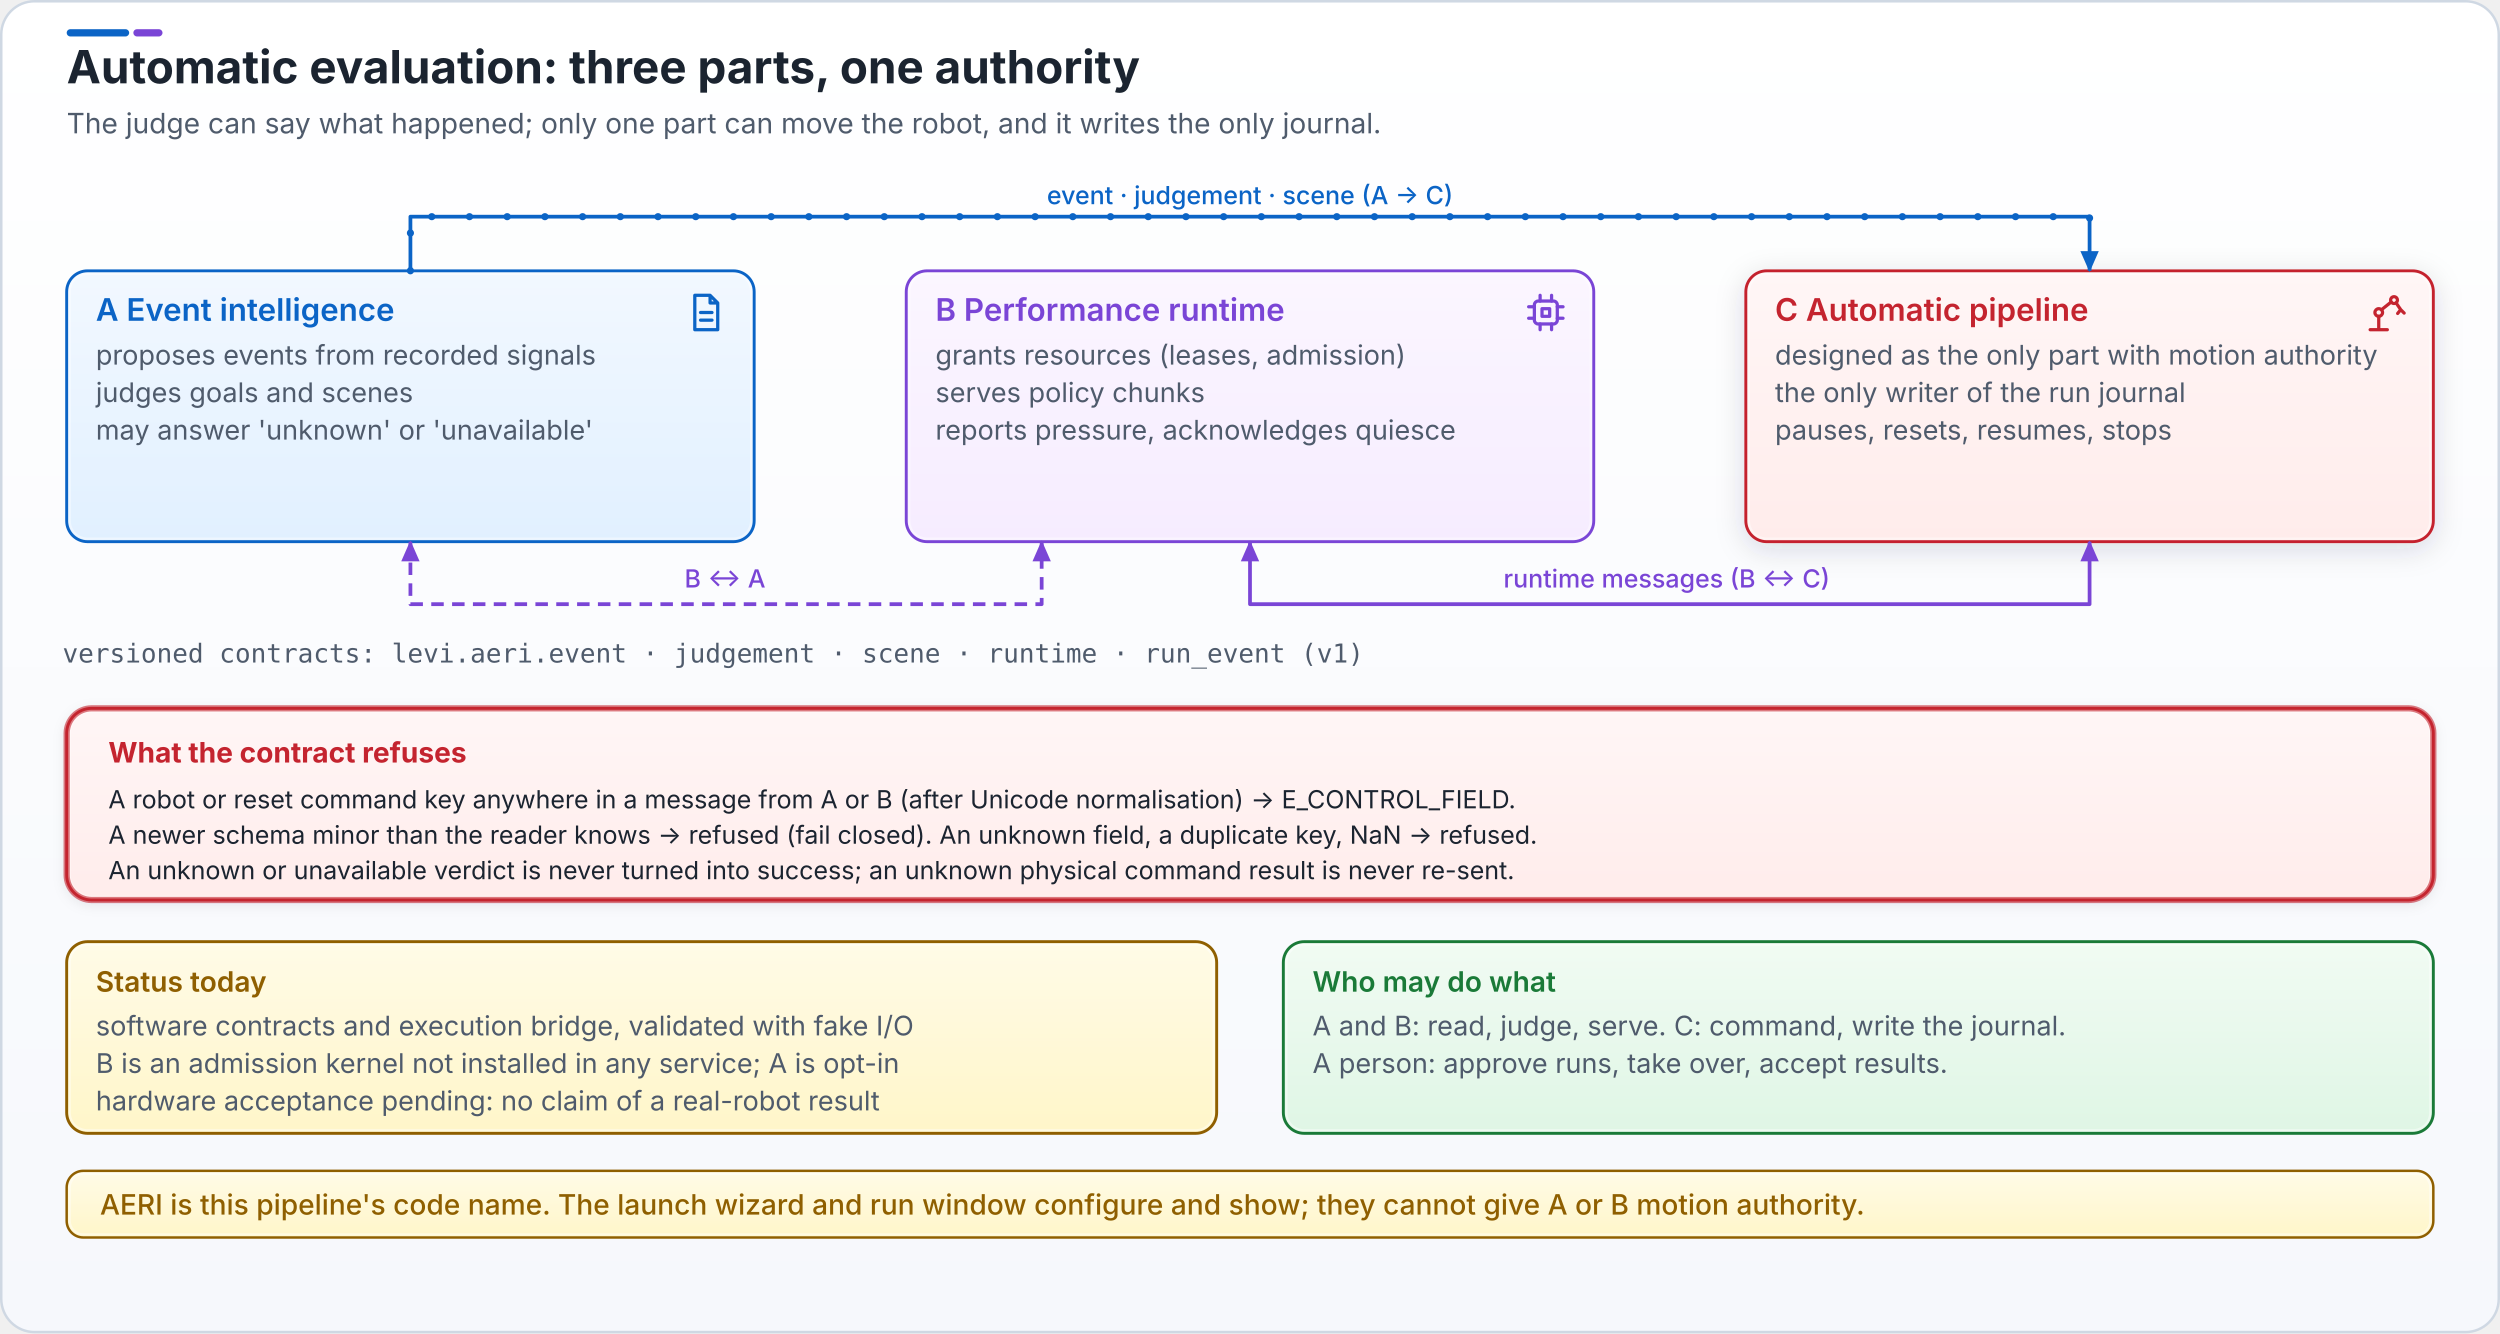
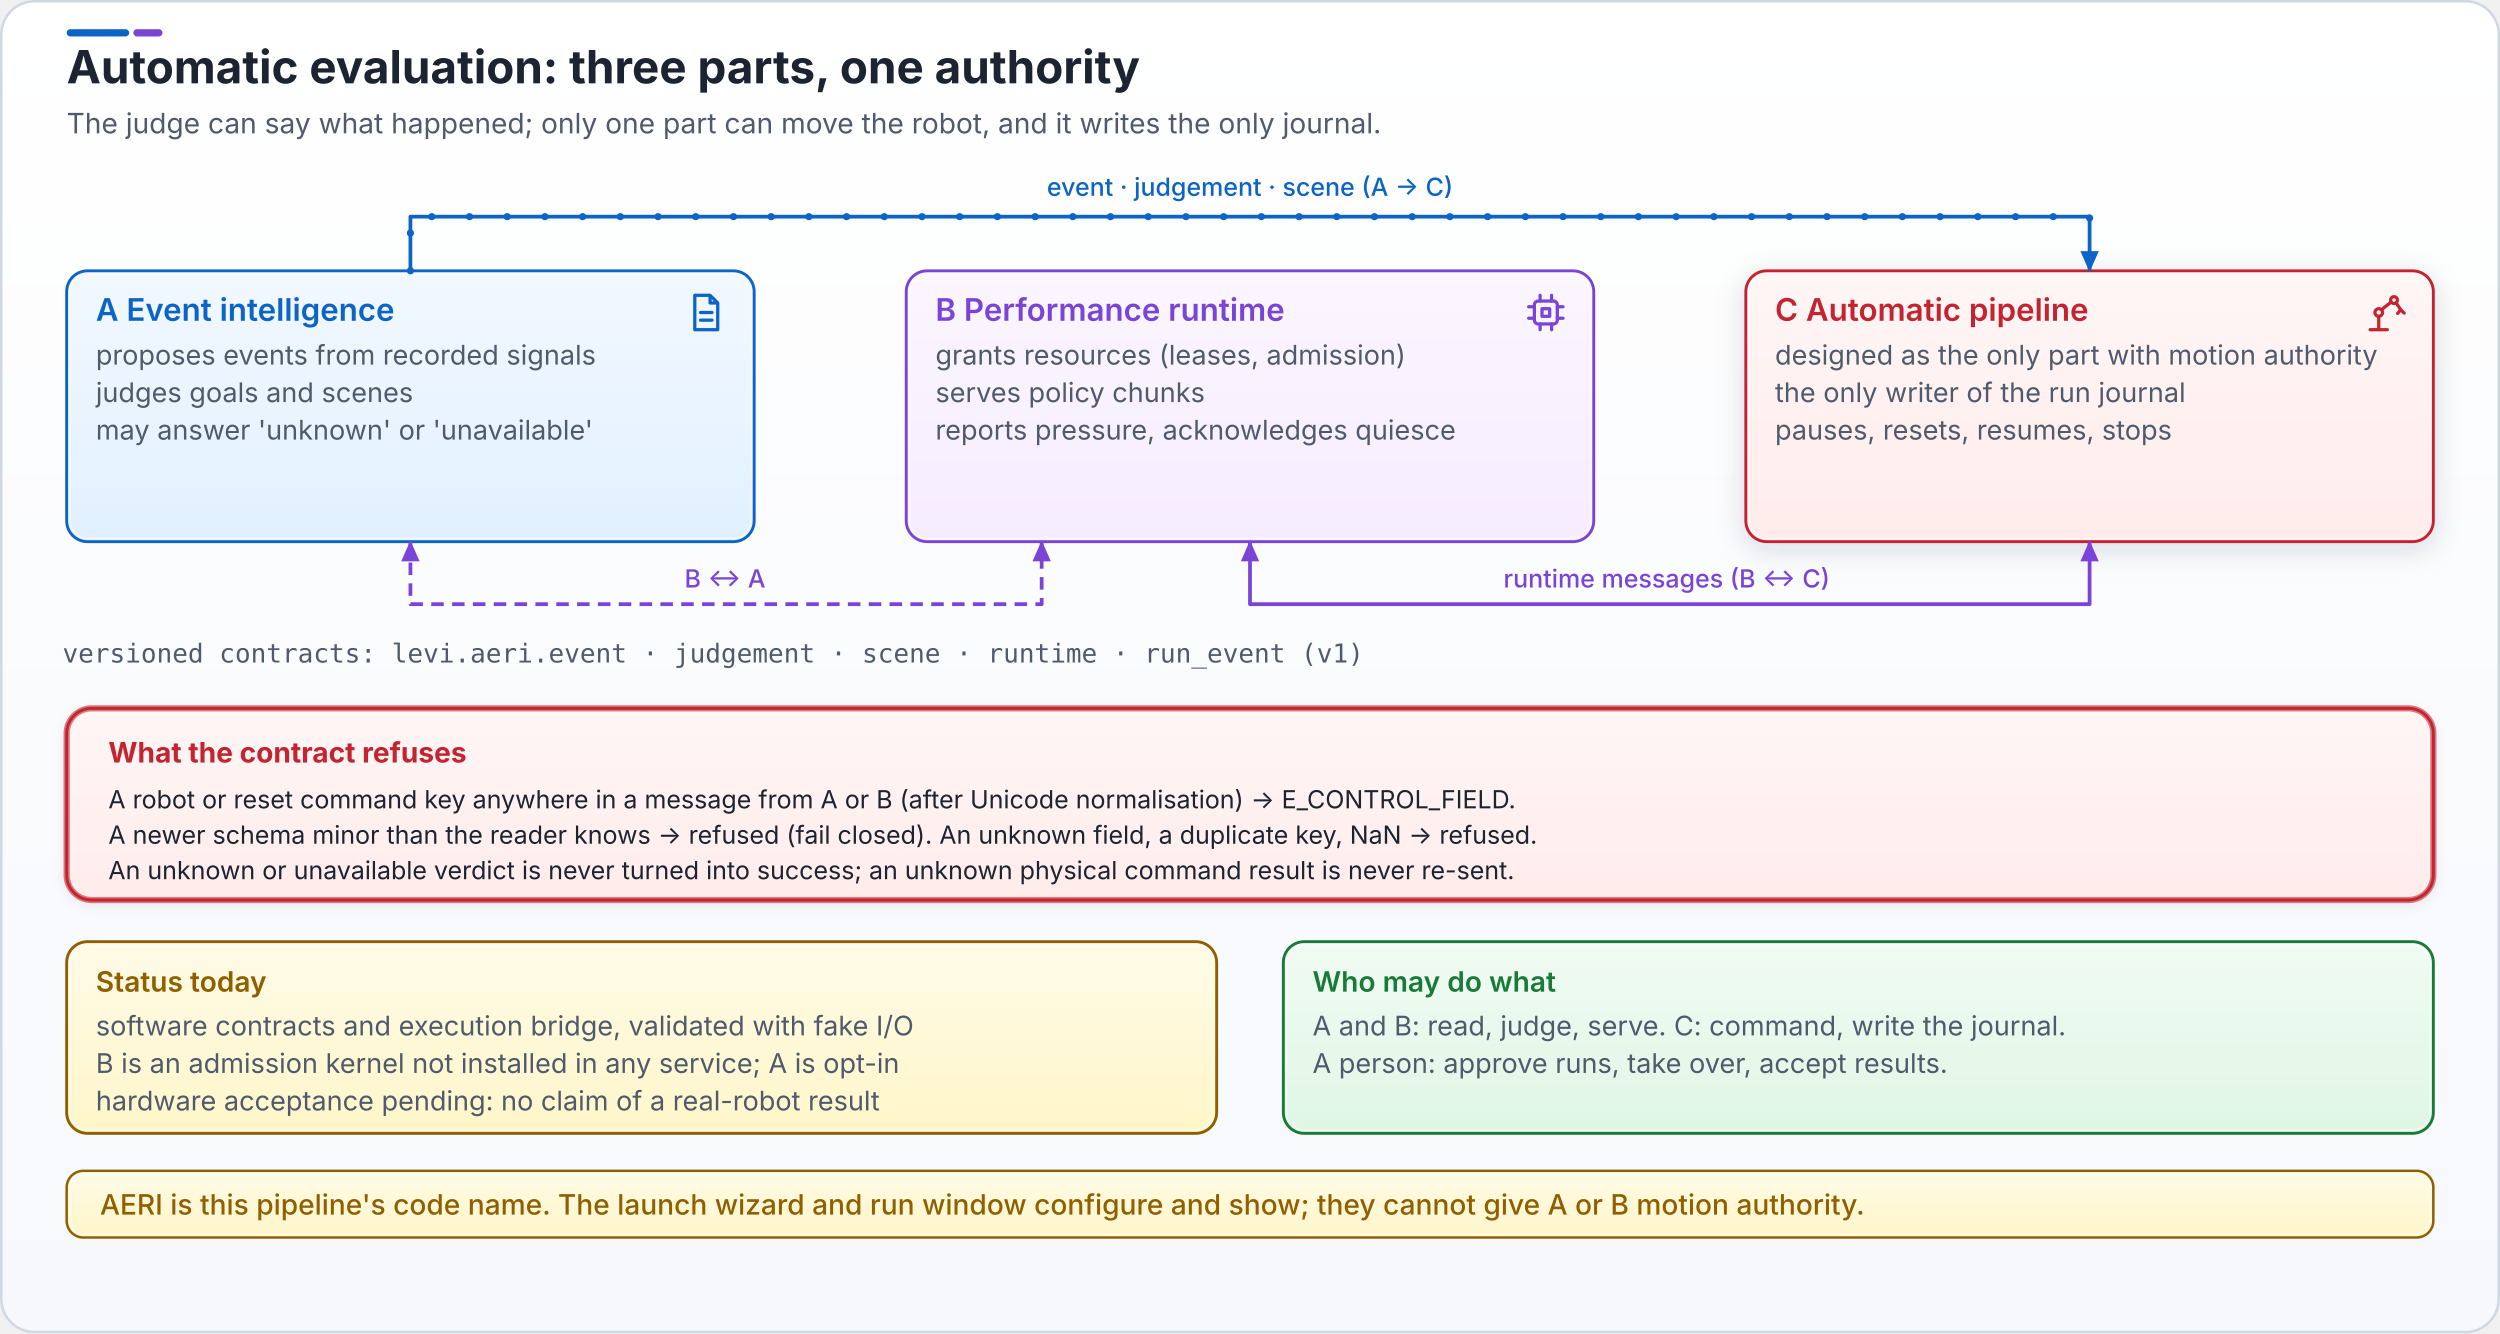
<svg xmlns="http://www.w3.org/2000/svg" viewBox="0 0 1200 640" width="1200" height="640" role="img" aria-labelledby="t d">
  <defs>
-     <style>@keyframes flow{to{stroke-dashoffset:-18}}@keyframes now{from{transform:translateX(0)}to{transform:translateX(1120px)}}@keyframes guard{0%,100%{opacity:.3}50%{opacity:.9}}.flow{animation:flow 3s linear infinite}.now{animation:now 12s linear infinite}.guard{opacity:.6;animation:guard 5s ease-in-out infinite}@media (prefers-reduced-motion: reduce) { * { animation: none !important; } }</style>
+     <style>@keyframes flow{to{stroke-dashoffset:-18}}.flow{animation:flow 3s linear infinite}@keyframes guard{0%,100%{opacity:.3}50%{opacity:.9}}.guard{opacity:.6;animation:guard 5s ease-in-out infinite}@media (prefers-reduced-motion: reduce) { * { animation: none !important; } }</style>
    <marker id="a_model" viewBox="0 0 10 10" refX="8.5" refY="5" markerWidth="7" markerHeight="7" orient="auto">
      <path d="M1 1.5 L9 5 L1 8.5 Z" fill="#0b64c6" />
    </marker>
    <marker id="a_system" viewBox="0 0 10 10" refX="8.5" refY="5" markerWidth="7" markerHeight="7" orient="auto">
      <path d="M1 1.5 L9 5 L1 8.5 Z" fill="#7a45d6" />
    </marker>
    <marker id="a_system_rev" viewBox="0 0 10 10" refX="8.5" refY="5" markerWidth="7" markerHeight="7" orient="auto-start-reverse">
      <path d="M1 1.5 L9 5 L1 8.5 Z" fill="#7a45d6" />
    </marker>
    <linearGradient id="g_danger" x1="0" y1="0" x2="0" y2="1">
      <stop offset="0" stop-color="#fff6f6" />
      <stop offset="1" stop-color="#ffeceb" />
    </linearGradient>
    <linearGradient id="g_gate" x1="0" y1="0" x2="0" y2="1">
      <stop offset="0" stop-color="#fffbe7" />
      <stop offset="1" stop-color="#fff6c9" />
    </linearGradient>
    <linearGradient id="g_model" x1="0" y1="0" x2="0" y2="1">
      <stop offset="0" stop-color="#f2f8ff" />
      <stop offset="1" stop-color="#e1f0ff" />
    </linearGradient>
    <linearGradient id="g_person" x1="0" y1="0" x2="0" y2="1">
      <stop offset="0" stop-color="#f1fbf3" />
      <stop offset="1" stop-color="#dff6e5" />
    </linearGradient>
    <linearGradient id="g_system" x1="0" y1="0" x2="0" y2="1">
      <stop offset="0" stop-color="#fbf6ff" />
      <stop offset="1" stop-color="#f6ecff" />
    </linearGradient>
    <linearGradient id="g_panel" x1="0" y1="0" x2="0" y2="1">
      <stop offset="0" stop-color="#ffffff" />
      <stop offset="1" stop-color="#f6f8fc" />
    </linearGradient>
    <filter id="sh1" x="-8%" y="-20%" width="116%" height="150%">
      <feDropShadow dx="0" dy="1.5" stdDeviation="3" flood-color="#1b2a44" flood-opacity="0.088" />
    </filter>
    <filter id="sh2" x="-8%" y="-20%" width="116%" height="150%">
      <feDropShadow dx="0" dy="3" stdDeviation="7" flood-color="#1b2a44" flood-opacity="0.144" />
    </filter>
  </defs>
  <rect x="0.6" y="0.6" width="1198.8" height="638.8" rx="16" fill="url(#g_panel)" stroke="#cfd8e3" stroke-width="1.2" />
  <rect x="32" y="14" width="30" height="3.5" rx="1.75" fill="#0b64c6" />
  <rect x="64" y="14" width="14" height="3.5" rx="1.75" fill="#7a45d6" />
  <text x="32" y="40" font-family="Inter, -apple-system, 'Segoe UI', Roboto, 'Noto Sans', Helvetica, Arial, sans-serif" font-size="22" font-weight="700" text-anchor="start" fill="#1b2430">Automatic evaluation: three parts, one authority</text>
  <text x="32" y="64" font-family="Inter, -apple-system, 'Segoe UI', Roboto, 'Noto Sans', Helvetica, Arial, sans-serif" font-size="13.5" font-weight="400" text-anchor="start" fill="#4f5b6c">The judge can say what happened; only one part can move the robot, and it writes the only journal.</text>
  <rect x="32" y="130" width="330" height="130" rx="10" fill="url(#g_model)" stroke="#0b64c6" stroke-width="1.4" />
  <rect x="33.5" y="131.5" width="327" height="127" rx="8.5" fill="none" stroke="#ffffff" stroke-opacity="0.425" stroke-width="1" />
  <text x="46" y="154" font-family="Inter, -apple-system, 'Segoe UI', Roboto, 'Noto Sans', Helvetica, Arial, sans-serif" font-size="15" font-weight="600" text-anchor="start" fill="#0b64c6">A  Event intelligence</text>
  <text x="46" y="175" font-family="Inter, -apple-system, 'Segoe UI', Roboto, 'Noto Sans', Helvetica, Arial, sans-serif" font-size="13" font-weight="400" text-anchor="start" fill="#4f5b6c">proposes events from recorded signals</text>
  <text x="46" y="193" font-family="Inter, -apple-system, 'Segoe UI', Roboto, 'Noto Sans', Helvetica, Arial, sans-serif" font-size="13" font-weight="400" text-anchor="start" fill="#4f5b6c">judges goals and scenes</text>
  <text x="46" y="211" font-family="Inter, -apple-system, 'Segoe UI', Roboto, 'Noto Sans', Helvetica, Arial, sans-serif" font-size="13" font-weight="400" text-anchor="start" fill="#4f5b6c">may answer 'unknown' or 'unavailable'</text>
  <g transform="translate(328 139) scale(0.917)" fill="none" stroke="#0b64c6" stroke-width="1.7" stroke-linecap="round" stroke-linejoin="round">
    <path d="M6 3h8l4 4v14H6z M14 3v4h4 M9 12h6 M9 16h6" />
  </g>
  <rect x="435" y="130" width="330" height="130" rx="10" fill="url(#g_system)" stroke="#7a45d6" stroke-width="1.4" />
  <rect x="436.5" y="131.5" width="327" height="127" rx="8.5" fill="none" stroke="#ffffff" stroke-opacity="0.425" stroke-width="1" />
  <text x="449" y="154" font-family="Inter, -apple-system, 'Segoe UI', Roboto, 'Noto Sans', Helvetica, Arial, sans-serif" font-size="15" font-weight="600" text-anchor="start" fill="#7a45d6">B  Performance runtime</text>
  <text x="449" y="175" font-family="Inter, -apple-system, 'Segoe UI', Roboto, 'Noto Sans', Helvetica, Arial, sans-serif" font-size="13" font-weight="400" text-anchor="start" fill="#4f5b6c">grants resources (leases, admission)</text>
  <text x="449" y="193" font-family="Inter, -apple-system, 'Segoe UI', Roboto, 'Noto Sans', Helvetica, Arial, sans-serif" font-size="13" font-weight="400" text-anchor="start" fill="#4f5b6c">serves policy chunks</text>
  <text x="449" y="211" font-family="Inter, -apple-system, 'Segoe UI', Roboto, 'Noto Sans', Helvetica, Arial, sans-serif" font-size="13" font-weight="400" text-anchor="start" fill="#4f5b6c">reports pressure, acknowledges quiesce</text>
  <g transform="translate(731 139) scale(0.917)" fill="none" stroke="#7a45d6" stroke-width="1.7" stroke-linecap="round" stroke-linejoin="round">
    <rect x="6" y="6" width="12" height="12" rx="2" />
    <rect x="10" y="10" width="4" height="4" />
    <path d="M9 3v3 M15 3v3 M9 18v3 M15 18v3 M3 9h3 M3 15h3 M18 9h3 M18 15h3" />
  </g>
  <rect x="838" y="130" width="330" height="130" rx="10" fill="url(#g_danger)" stroke="#c4242f" stroke-width="1.4" filter="url(#sh2)" />
  <rect x="839.5" y="131.5" width="327" height="127" rx="8.5" fill="none" stroke="#ffffff" stroke-opacity="0.425" stroke-width="1" />
  <text x="852" y="154" font-family="Inter, -apple-system, 'Segoe UI', Roboto, 'Noto Sans', Helvetica, Arial, sans-serif" font-size="15" font-weight="600" text-anchor="start" fill="#c4242f">C  Automatic pipeline</text>
  <text x="852" y="175" font-family="Inter, -apple-system, 'Segoe UI', Roboto, 'Noto Sans', Helvetica, Arial, sans-serif" font-size="13" font-weight="400" text-anchor="start" fill="#4f5b6c">designed as the only part with motion authority</text>
  <text x="852" y="193" font-family="Inter, -apple-system, 'Segoe UI', Roboto, 'Noto Sans', Helvetica, Arial, sans-serif" font-size="13" font-weight="400" text-anchor="start" fill="#4f5b6c">the only writer of the run journal</text>
  <text x="852" y="211" font-family="Inter, -apple-system, 'Segoe UI', Roboto, 'Noto Sans', Helvetica, Arial, sans-serif" font-size="13" font-weight="400" text-anchor="start" fill="#4f5b6c">pauses, resets, resumes, stops</text>
  <g transform="translate(1134 139) scale(0.917)" fill="none" stroke="#c4242f" stroke-width="1.7" stroke-linecap="round" stroke-linejoin="round">
    <path d="M4 21h9 M8.5 21v-7" />
    <circle cx="8.5" cy="12" r="2" />
    <path d="M10 10.5 15 6.5" />
    <circle cx="16.5" cy="5.5" r="1.8" />
    <path d="M17.6 7 20 10.5 M20 10.5l-1.6 2 M20 10.5l1.8 1.8" />
  </g>
  <path d="M197 130 L197 104 L1003 104 L1003 130" fill="none" stroke="#0b64c6" stroke-width="1.8" stroke-linejoin="round" marker-end="url(#a_model)" />
  <path class="flow" d="M197 130 L197 104 L1003 104 L1003 130" fill="none" stroke="#0b64c6" stroke-width="3.4" stroke-linecap="round" stroke-linejoin="round" stroke-dasharray="0.1 18" />
-   <text x="600" y="98" font-family="Inter, -apple-system, 'Segoe UI', Roboto, 'Noto Sans', Helvetica, Arial, sans-serif" font-size="12" font-weight="500" text-anchor="middle" fill="#0b64c6">event · judgement · scene  (A → C)</text>
+   <text x="600" y="94" font-family="Inter, -apple-system, 'Segoe UI', Roboto, 'Noto Sans', Helvetica, Arial, sans-serif" font-size="12" font-weight="500" text-anchor="middle" fill="#0b64c6">event · judgement · scene  (A → C)</text>
  <path d="M600 260 L600 290 L1003 290 L1003 260" fill="none" stroke="#7a45d6" stroke-width="1.8" stroke-linejoin="round" marker-end="url(#a_system)" marker-start="url(#a_system_rev)" />
  <text x="800" y="282" font-family="Inter, -apple-system, 'Segoe UI', Roboto, 'Noto Sans', Helvetica, Arial, sans-serif" font-size="12" font-weight="500" text-anchor="middle" fill="#7a45d6">runtime messages (B ↔ C)</text>
  <path d="M197 260 L197 290 L500 290 L500 260" fill="none" stroke="#7a45d6" stroke-width="1.8" stroke-linejoin="round" stroke-dasharray="6 4" marker-end="url(#a_system)" marker-start="url(#a_system_rev)" />
  <text x="348" y="282" font-family="Inter, -apple-system, 'Segoe UI', Roboto, 'Noto Sans', Helvetica, Arial, sans-serif" font-size="12" font-weight="500" text-anchor="middle" fill="#7a45d6">B ↔ A</text>
  <text x="30" y="318" font-family="ui-monospace, SFMono-Regular, Menlo, Consolas, monospace" font-size="12.5" font-weight="400" text-anchor="start" fill="#4f5b6c">versioned contracts: levi.aeri.event · judgement · scene · runtime · run_event  (v1)</text>
  <rect x="32" y="340" width="1136" height="92" rx="12" fill="url(#g_danger)" stroke="#c4242f" stroke-width="1.4" filter="url(#sh1)" />
  <rect x="33.5" y="341.5" width="1133" height="89" rx="10.5" fill="none" stroke="#ffffff" stroke-opacity="0.425" stroke-width="1" />
  <rect class="guard" x="32" y="340" width="1136" height="92" rx="12" fill="none" stroke="#c4242f" stroke-width="3" />
  <text x="52" y="366" font-family="Inter, -apple-system, 'Segoe UI', Roboto, 'Noto Sans', Helvetica, Arial, sans-serif" font-size="13.5" font-weight="700" text-anchor="start" fill="#c4242f">What the contract refuses</text>
  <text x="52" y="388" font-family="Inter, -apple-system, 'Segoe UI', Roboto, 'Noto Sans', Helvetica, Arial, sans-serif" font-size="12" font-weight="400" text-anchor="start" fill="#1b2430">A robot or reset command key anywhere in a message from A or B (after Unicode normalisation)  →  E_CONTROL_FIELD.</text>
  <text x="52" y="405" font-family="Inter, -apple-system, 'Segoe UI', Roboto, 'Noto Sans', Helvetica, Arial, sans-serif" font-size="12" font-weight="400" text-anchor="start" fill="#1b2430">A newer schema minor than the reader knows → refused (fail closed).   An unknown field, a duplicate key, NaN → refused.</text>
  <text x="52" y="422" font-family="Inter, -apple-system, 'Segoe UI', Roboto, 'Noto Sans', Helvetica, Arial, sans-serif" font-size="12" font-weight="400" text-anchor="start" fill="#1b2430">An unknown or unavailable verdict is never turned into success; an unknown physical command result is never re-sent.</text>
  <rect x="32" y="452" width="552" height="92" rx="10" fill="url(#g_gate)" stroke="#8f5f00" stroke-width="1.4" />
  <rect x="33.5" y="453.5" width="549" height="89" rx="8.5" fill="none" stroke="#ffffff" stroke-opacity="0.425" stroke-width="1" />
  <text x="46" y="476" font-family="Inter, -apple-system, 'Segoe UI', Roboto, 'Noto Sans', Helvetica, Arial, sans-serif" font-size="13.5" font-weight="600" text-anchor="start" fill="#8f5f00">Status today</text>
  <text x="46" y="497" font-family="Inter, -apple-system, 'Segoe UI', Roboto, 'Noto Sans', Helvetica, Arial, sans-serif" font-size="13" font-weight="400" text-anchor="start" fill="#4f5b6c">software contracts and execution bridge, validated with fake I/O</text>
  <text x="46" y="515" font-family="Inter, -apple-system, 'Segoe UI', Roboto, 'Noto Sans', Helvetica, Arial, sans-serif" font-size="13" font-weight="400" text-anchor="start" fill="#4f5b6c">B is an admission kernel not installed in any service; A is opt-in</text>
  <text x="46" y="533" font-family="Inter, -apple-system, 'Segoe UI', Roboto, 'Noto Sans', Helvetica, Arial, sans-serif" font-size="13" font-weight="400" text-anchor="start" fill="#4f5b6c">hardware acceptance pending: no claim of a real-robot result</text>
  <rect x="616" y="452" width="552" height="92" rx="10" fill="url(#g_person)" stroke="#1a7a38" stroke-width="1.4" />
  <rect x="617.5" y="453.5" width="549" height="89" rx="8.5" fill="none" stroke="#ffffff" stroke-opacity="0.425" stroke-width="1" />
  <text x="630" y="476" font-family="Inter, -apple-system, 'Segoe UI', Roboto, 'Noto Sans', Helvetica, Arial, sans-serif" font-size="13.5" font-weight="600" text-anchor="start" fill="#1a7a38">Who may do what</text>
  <text x="630" y="497" font-family="Inter, -apple-system, 'Segoe UI', Roboto, 'Noto Sans', Helvetica, Arial, sans-serif" font-size="13" font-weight="400" text-anchor="start" fill="#4f5b6c">A and B: read, judge, serve.   C: command, write the journal.</text>
  <text x="630" y="515" font-family="Inter, -apple-system, 'Segoe UI', Roboto, 'Noto Sans', Helvetica, Arial, sans-serif" font-size="13" font-weight="400" text-anchor="start" fill="#4f5b6c">A person: approve runs, take over, accept results.</text>
  <rect x="32" y="562" width="1136" height="32" rx="8" fill="url(#g_gate)" stroke="#8f5f00" stroke-width="1.2" />
  <rect x="33.5" y="563.5" width="1133" height="29" rx="6.5" fill="none" stroke="#ffffff" stroke-opacity="0.425" stroke-width="1" />
  <text x="48" y="583" font-family="Inter, -apple-system, 'Segoe UI', Roboto, 'Noto Sans', Helvetica, Arial, sans-serif" font-size="13.5" font-weight="500" text-anchor="start" fill="#8f5f00">AERI is this pipeline's code name. The launch wizard and run window configure and show; they cannot give A or B motion authority.</text>
</svg>
